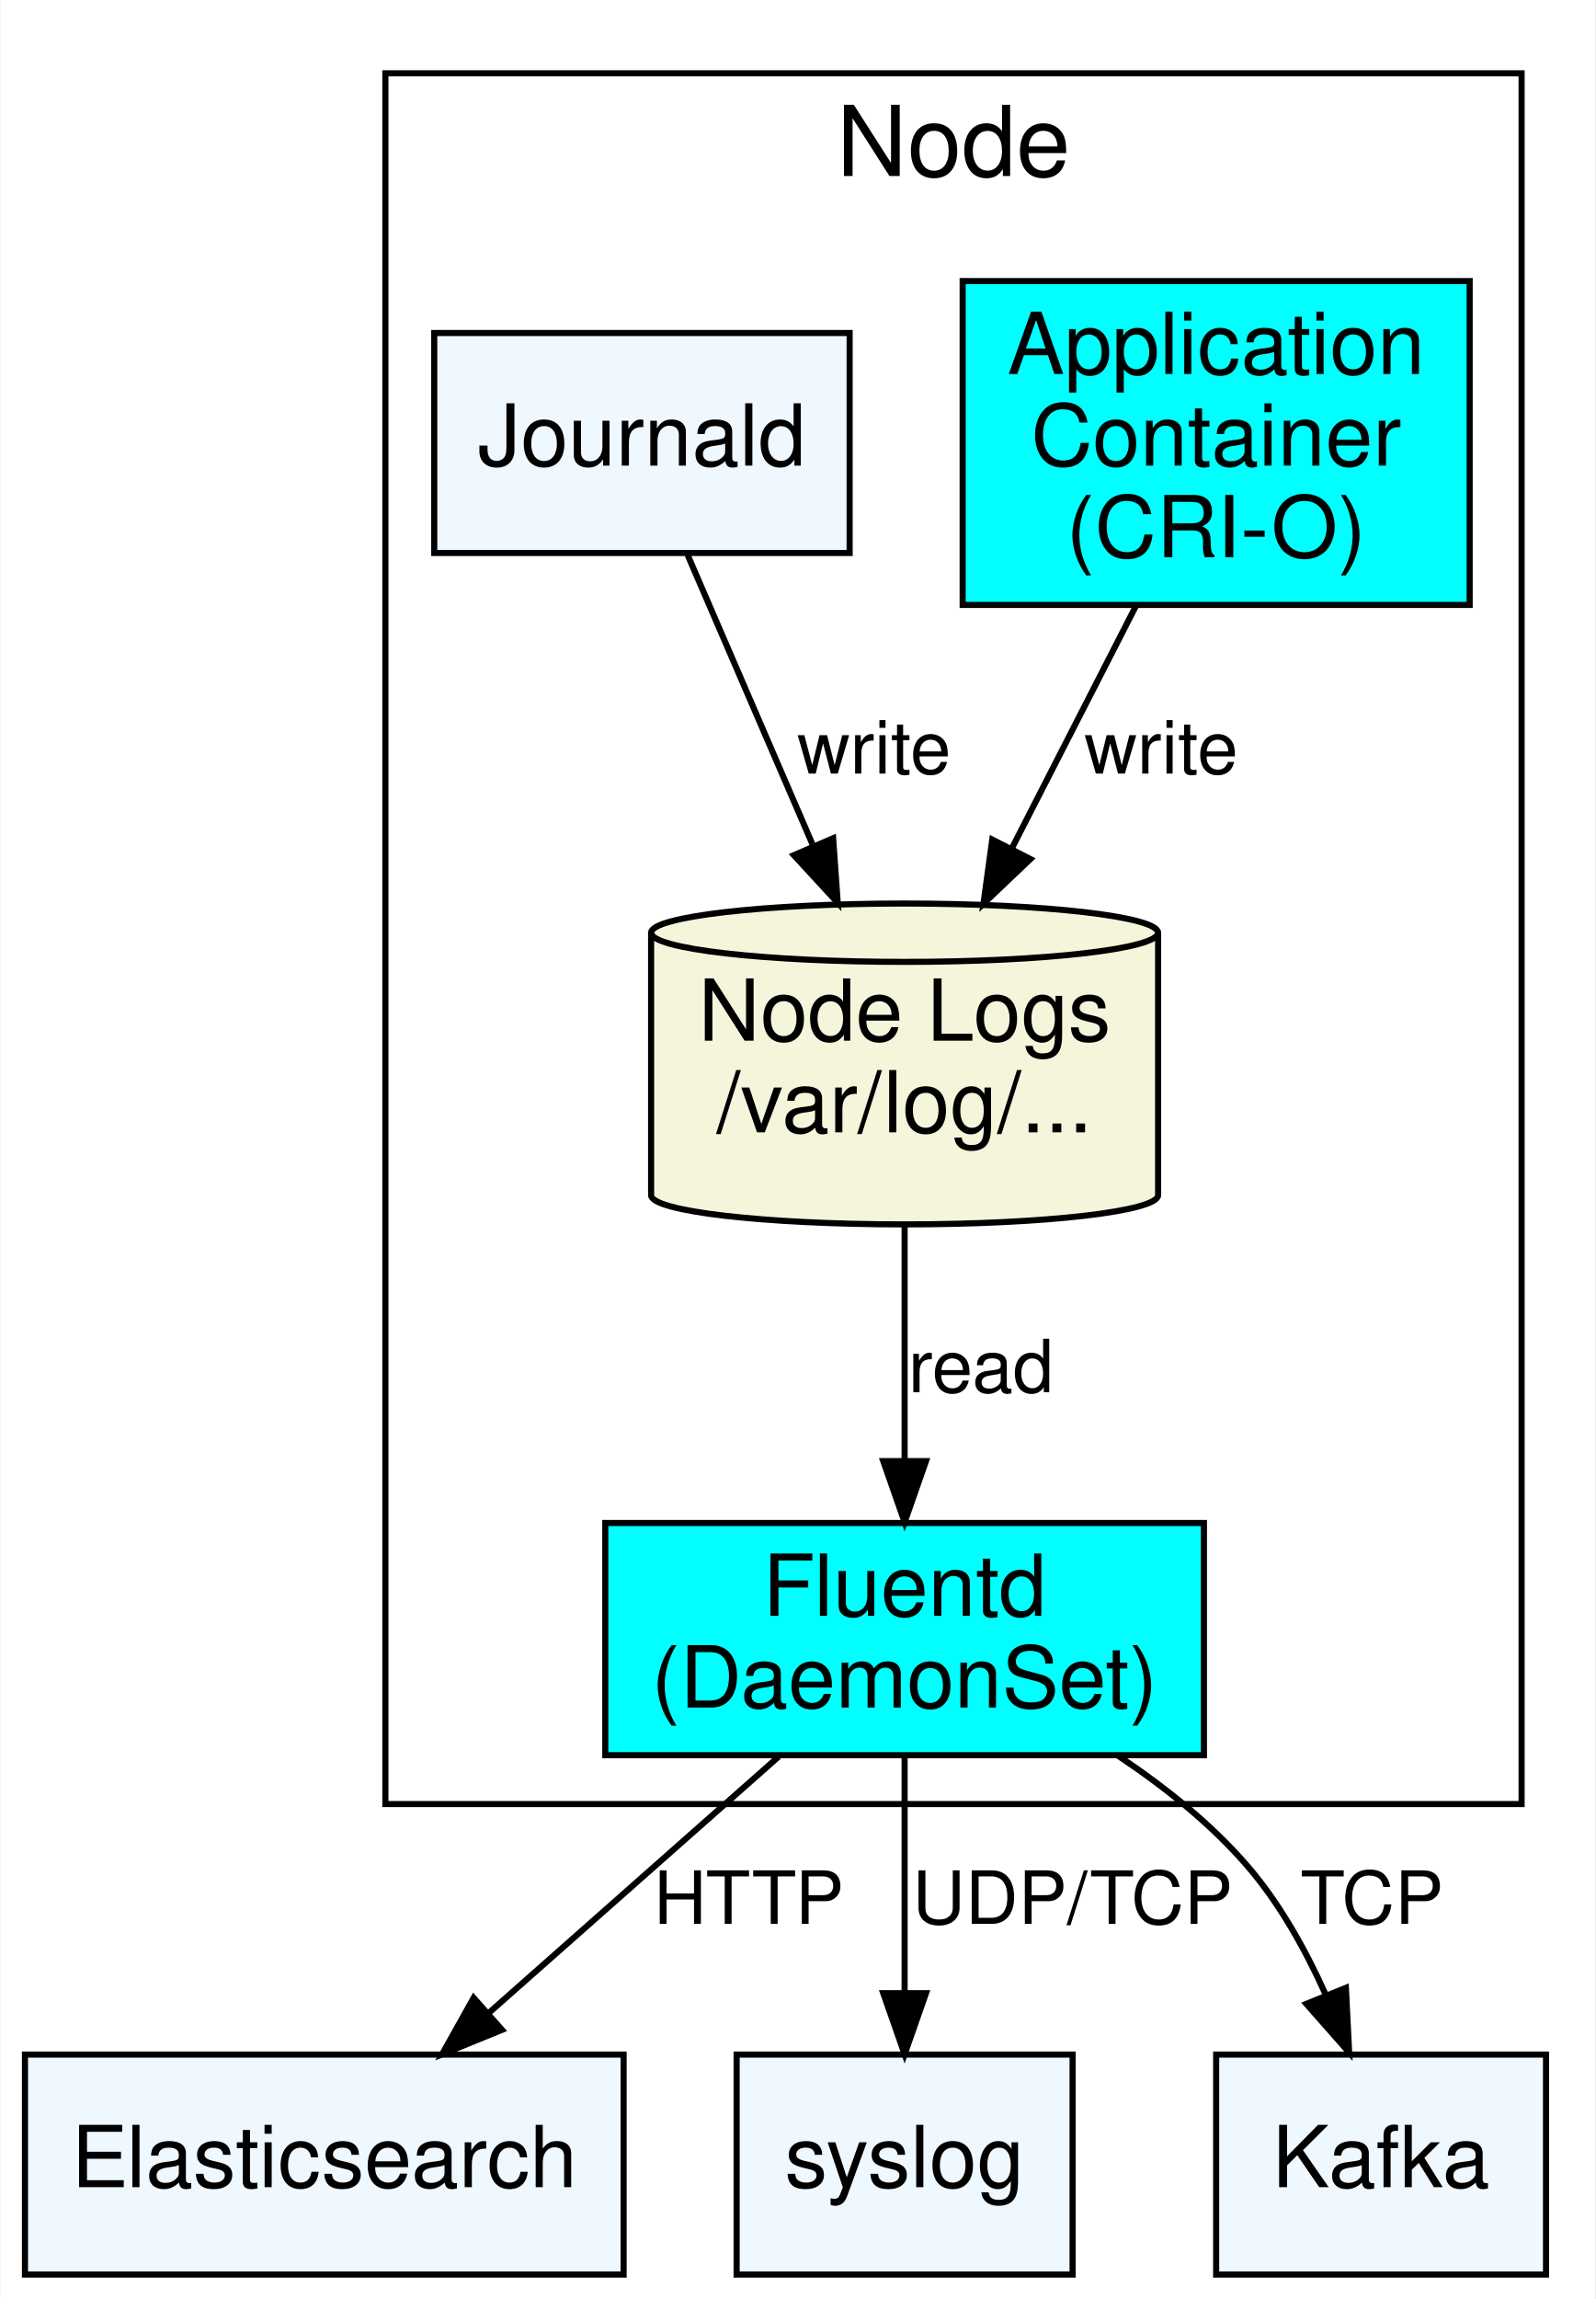
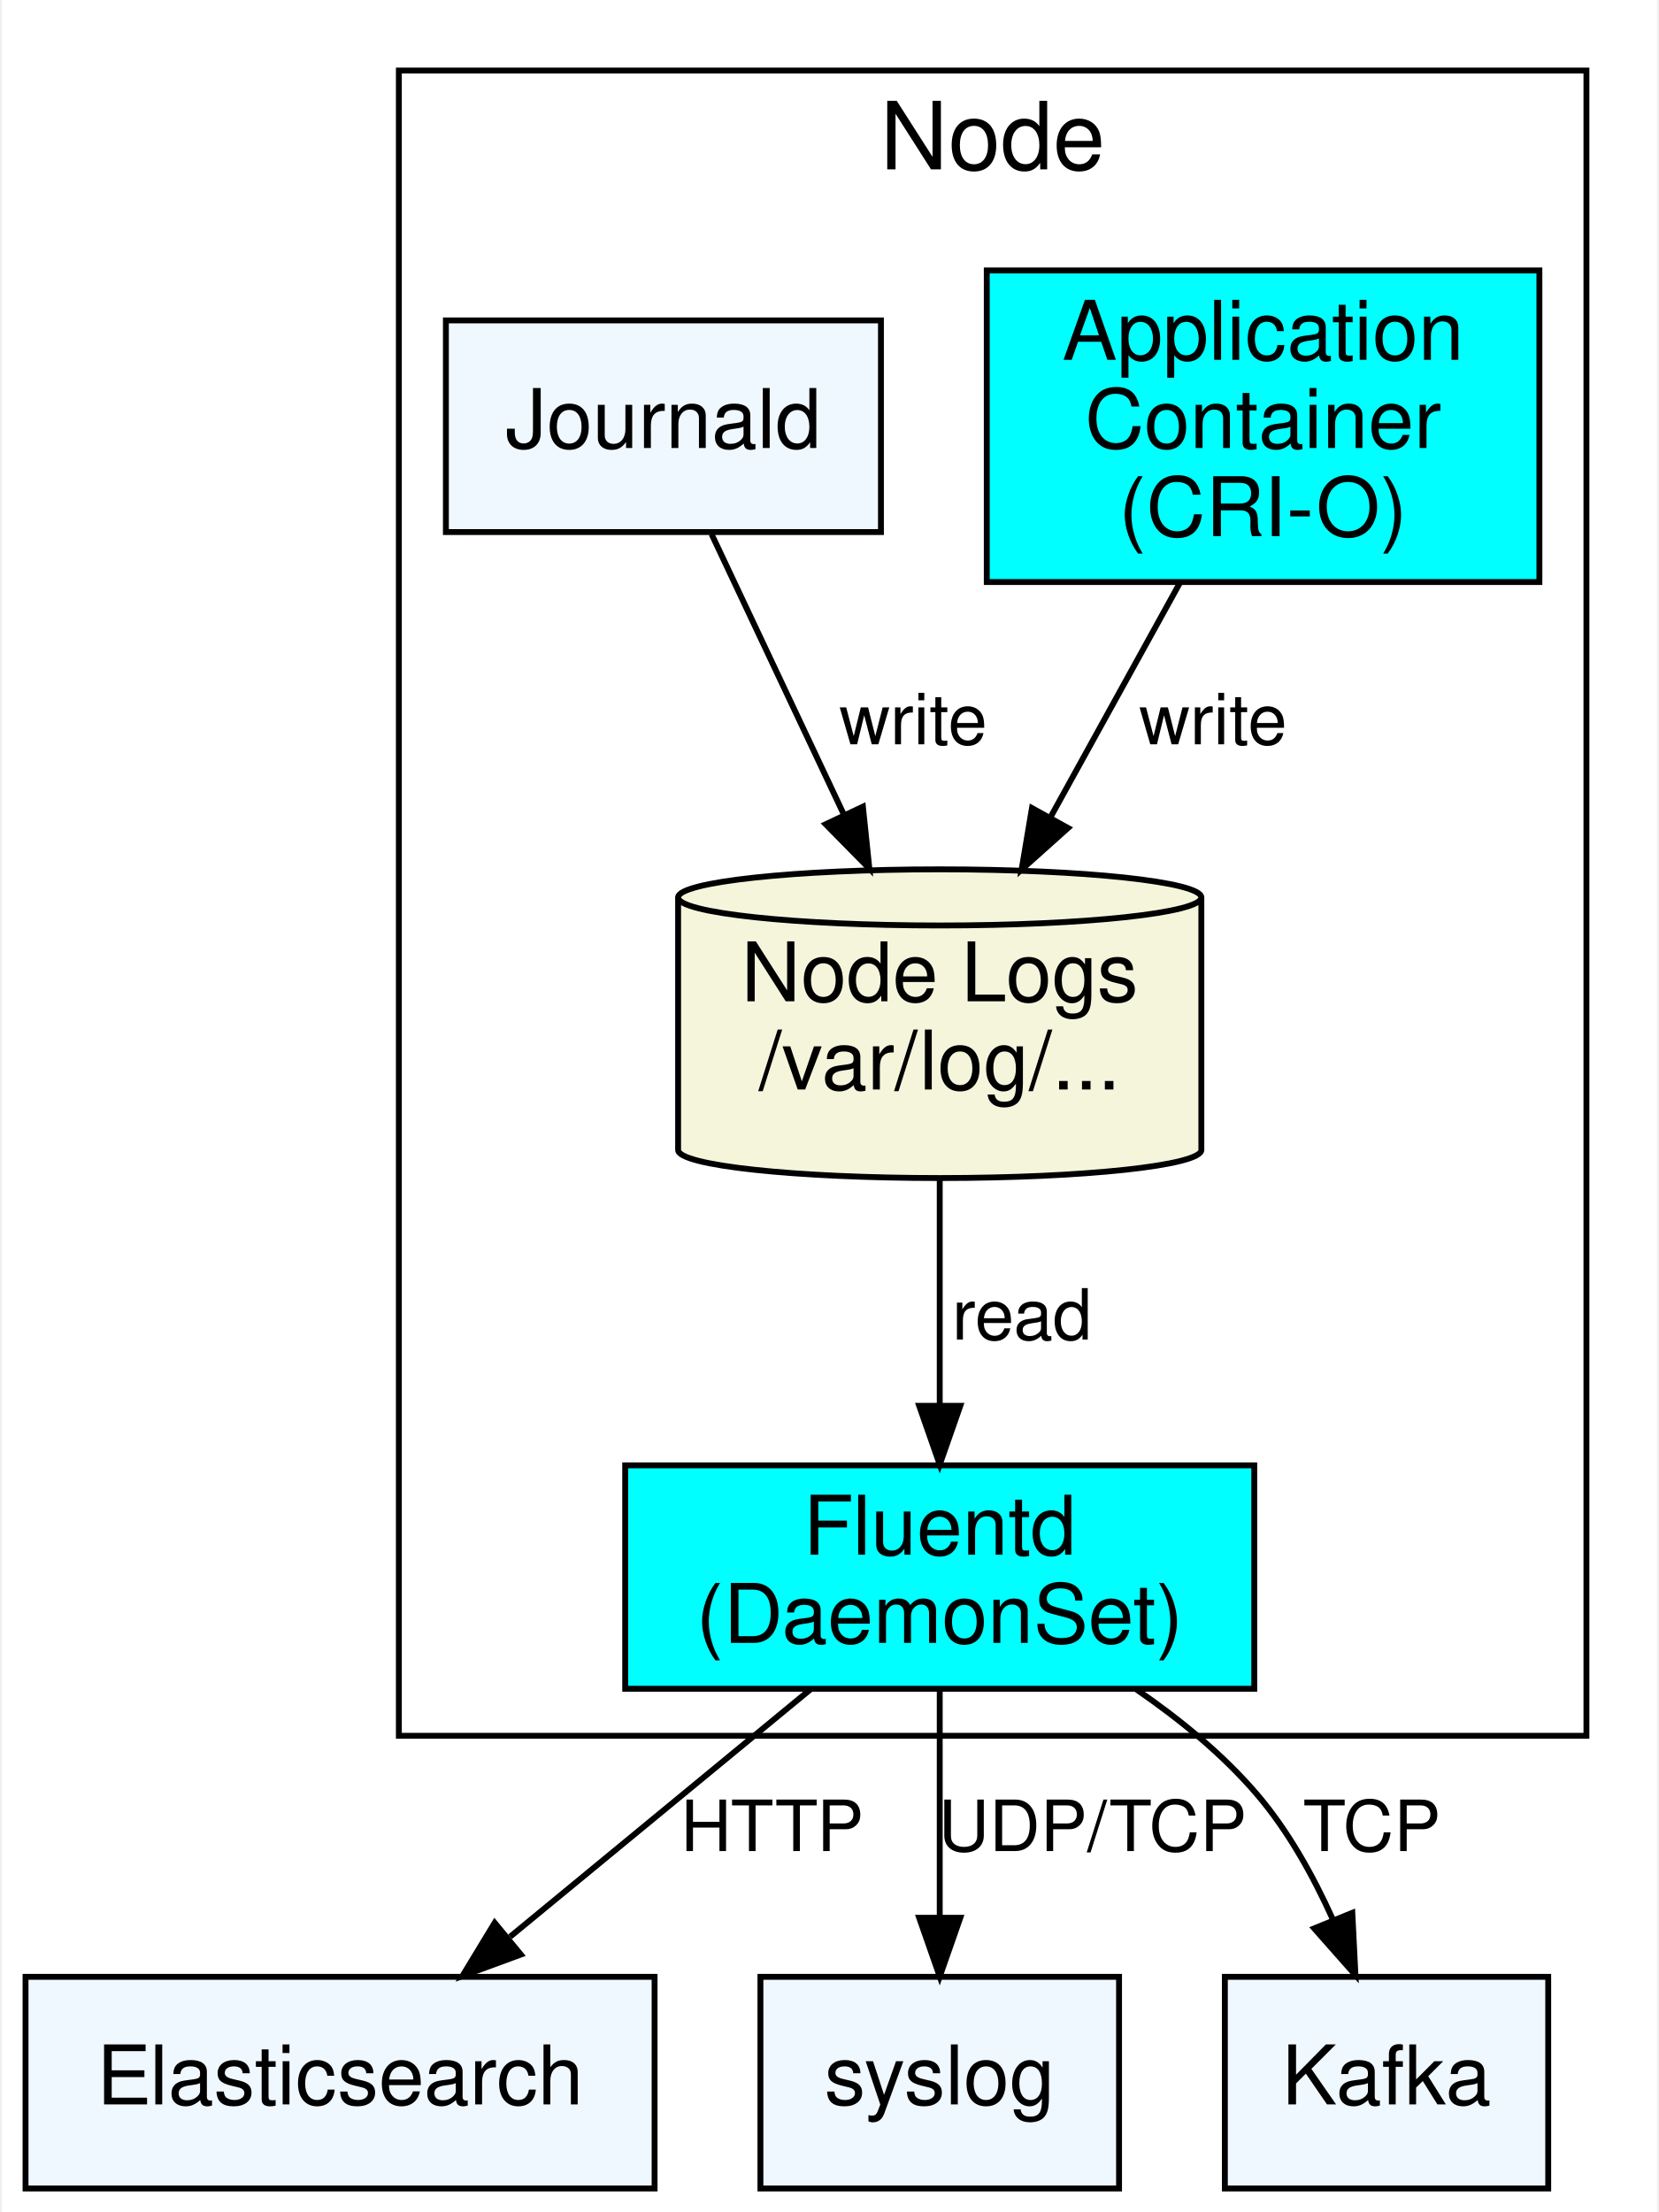
- <svg xmlns="http://www.w3.org/2000/svg" width="261pt" height="376pt" viewBox="0.00 0.00 261.00 376.25">
+ <svg xmlns="http://www.w3.org/2000/svg" width="282pt" height="376pt" viewBox="0.00 0.00 281.50 376.25">
  <g id="graph0" class="graph" transform="scale(1 1) rotate(0) translate(4 372.25)">
-     <polygon fill="white" stroke="transparent" points="-4,4 -4,-372.25 257,-372.25 257,4 -4,4" />
+     <polygon fill="white" stroke="transparent" points="-4,4 -4,-372.25 277.5,-372.25 277.5,4 -4,4" />
    <g id="clust1" class="cluster">
-       <polygon fill="none" stroke="black" points="59,-77 59,-360.25 245,-360.25 245,-77 59,-77" />
-       <text text-anchor="middle" x="152" y="-343.45" font-family="helvetica" font-size="16.00">Node</text>
+       <polygon fill="none" stroke="black" points="63.5,-77 63.5,-360.25 265.5,-360.25 265.5,-77 63.5,-77" />
+       <text text-anchor="middle" x="164.5" y="-343.45" font-family="Helvetica,sans-Serif" font-size="16.00">Node</text>
    </g>
    <g id="node1" class="node">
-       <path fill="beige" stroke="black" d="M185.5,-219.6C185.5,-222.24 166.9,-224.38 144,-224.38 121.1,-224.38 102.5,-222.24 102.5,-219.6 102.5,-219.6 102.5,-176.65 102.5,-176.65 102.5,-174.01 121.1,-171.87 144,-171.87 166.9,-171.87 185.5,-174.01 185.5,-176.65 185.5,-176.65 185.5,-219.6 185.5,-219.6" />
-       <path fill="none" stroke="black" d="M185.5,-219.6C185.5,-216.97 166.9,-214.83 144,-214.83 121.1,-214.83 102.5,-216.97 102.5,-219.6" />
-       <text text-anchor="middle" x="144" y="-201.93" font-family="helvetica" font-size="14.00">Node Logs</text>
-       <text text-anchor="middle" x="144" y="-186.93" font-family="helvetica" font-size="14.00">/var/log/...</text>
+       <path fill="beige" stroke="black" d="M200,-219.6C200,-222.24 180.05,-224.38 155.5,-224.38 130.95,-224.38 111,-222.24 111,-219.6 111,-219.6 111,-176.65 111,-176.65 111,-174.01 130.95,-171.87 155.5,-171.87 180.05,-171.87 200,-174.01 200,-176.65 200,-176.65 200,-219.6 200,-219.6" />
+       <path fill="none" stroke="black" d="M200,-219.6C200,-216.97 180.05,-214.83 155.5,-214.83 130.95,-214.83 111,-216.97 111,-219.6" />
+       <text text-anchor="middle" x="155.5" y="-201.93" font-family="Helvetica,sans-Serif" font-size="14.00">Node Logs</text>
+       <text text-anchor="middle" x="155.5" y="-186.93" font-family="Helvetica,sans-Serif" font-size="14.00">/var/log/...</text>
    </g>
    <g id="node4" class="node">
-       <polygon fill="cyan" stroke="black" points="193,-123 95,-123 95,-85 193,-85 193,-123" />
-       <text text-anchor="middle" x="144" y="-107.8" font-family="helvetica" font-size="14.00">Fluentd</text>
-       <text text-anchor="middle" x="144" y="-92.8" font-family="helvetica" font-size="14.00">(DaemonSet)</text>
+       <polygon fill="cyan" stroke="black" points="209,-123 102,-123 102,-85 209,-85 209,-123" />
+       <text text-anchor="middle" x="155.5" y="-107.8" font-family="Helvetica,sans-Serif" font-size="14.00">Fluentd</text>
+       <text text-anchor="middle" x="155.5" y="-92.8" font-family="Helvetica,sans-Serif" font-size="14.00">(DaemonSet)</text>
    </g>
    <g id="edge3" class="edge">
-       <path fill="none" stroke="black" d="M144,-171.95C144,-160 144,-145.67 144,-133.34" />
-       <polygon fill="black" stroke="black" points="147.5,-133.13 144,-123.13 140.5,-133.13 147.5,-133.13" />
-       <text text-anchor="middle" x="156.5" y="-144.4" font-family="helvetica" font-size="12.00">read</text>
+       <path fill="none" stroke="black" d="M155.5,-171.95C155.5,-160 155.5,-145.67 155.5,-133.34" />
+       <polygon fill="black" stroke="black" points="159,-133.13 155.5,-123.13 152,-133.13 159,-133.13" />
+       <text text-anchor="middle" x="169.5" y="-144.4" font-family="Helvetica,sans-Serif" font-size="12.00">read</text>
    </g>
    <g id="node2" class="node">
-       <polygon fill="cyan" stroke="black" points="236.5,-326.25 153.5,-326.25 153.5,-273.25 236.5,-273.25 236.5,-326.25" />
-       <text text-anchor="middle" x="195" y="-311.05" font-family="helvetica" font-size="14.00">Application</text>
-       <text text-anchor="middle" x="195" y="-296.05" font-family="helvetica" font-size="14.00">Container</text>
-       <text text-anchor="middle" x="195" y="-281.05" font-family="helvetica" font-size="14.00">(CRI-O)</text>
+       <polygon fill="cyan" stroke="black" points="257.5,-326.25 163.5,-326.25 163.5,-273.25 257.5,-273.25 257.5,-326.25" />
+       <text text-anchor="middle" x="210.5" y="-311.05" font-family="Helvetica,sans-Serif" font-size="14.00">Application</text>
+       <text text-anchor="middle" x="210.5" y="-296.05" font-family="Helvetica,sans-Serif" font-size="14.00">Container</text>
+       <text text-anchor="middle" x="210.5" y="-281.05" font-family="Helvetica,sans-Serif" font-size="14.00">(CRI-O)</text>
    </g>
    <g id="edge1" class="edge">
-       <path fill="none" stroke="black" d="M181.87,-273.09C175.69,-261.03 168.24,-246.48 161.59,-233.48" />
-       <polygon fill="black" stroke="black" points="164.59,-231.66 156.91,-224.35 158.35,-234.85 164.59,-231.66" />
-       <text text-anchor="middle" x="186" y="-245.65" font-family="helvetica" font-size="12.00">write</text>
+       <path fill="none" stroke="black" d="M196.34,-273.09C189.68,-261.03 181.64,-246.48 174.47,-233.48" />
+       <polygon fill="black" stroke="black" points="177.32,-231.41 169.43,-224.35 171.19,-234.8 177.32,-231.41" />
+       <text text-anchor="middle" x="202" y="-245.65" font-family="Helvetica,sans-Serif" font-size="12.00">write</text>
    </g>
    <g id="node3" class="node">
-       <polygon fill="aliceblue" stroke="black" points="135,-317.75 67,-317.75 67,-281.75 135,-281.75 135,-317.75" />
-       <text text-anchor="middle" x="101" y="-296.05" font-family="helvetica" font-size="14.00">Journald</text>
+       <polygon fill="aliceblue" stroke="black" points="145.5,-317.75 71.5,-317.75 71.5,-281.75 145.5,-281.75 145.5,-317.75" />
+       <text text-anchor="middle" x="108.5" y="-296.05" font-family="Helvetica,sans-Serif" font-size="14.00">Journald</text>
    </g>
    <g id="edge2" class="edge">
-       <path fill="none" stroke="black" d="M108.49,-281.4C114.11,-268.38 121.99,-250.12 128.9,-234.11" />
-       <polygon fill="black" stroke="black" points="132.3,-235.07 133.05,-224.5 125.87,-232.29 132.3,-235.07" />
-       <text text-anchor="middle" x="139" y="-245.65" font-family="helvetica" font-size="12.00">write</text>
+       <path fill="none" stroke="black" d="M116.69,-281.4C122.89,-268.25 131.61,-249.77 139.21,-233.66" />
+       <polygon fill="black" stroke="black" points="142.43,-235.04 143.53,-224.5 136.1,-232.05 142.43,-235.04" />
+       <text text-anchor="middle" x="151" y="-245.65" font-family="Helvetica,sans-Serif" font-size="12.00">write</text>
    </g>
    <g id="node5" class="node">
-       <polygon fill="aliceblue" stroke="black" points="98,-36 0,-36 0,0 98,0 98,-36" />
-       <text text-anchor="middle" x="49" y="-14.3" font-family="helvetica" font-size="14.00">Elasticsearch</text>
+       <polygon fill="aliceblue" stroke="black" points="107,-36 0,-36 0,0 107,0 107,-36" />
+       <text text-anchor="middle" x="53.5" y="-14.3" font-family="Helvetica,sans-Serif" font-size="14.00">Elasticsearch</text>
    </g>
    <g id="edge4" class="edge">
-       <path fill="none" stroke="black" d="M123.39,-84.77C109.45,-72.45 90.9,-56.05 75.81,-42.71" />
-       <polygon fill="black" stroke="black" points="78.09,-40.05 68.28,-36.05 73.45,-45.29 78.09,-40.05" />
-       <text text-anchor="middle" x="118.5" y="-57.4" font-family="helvetica" font-size="12.00">HTTP</text>
+       <path fill="none" stroke="black" d="M133.62,-84.98C118.66,-72.66 98.69,-56.21 82.42,-42.82" />
+       <polygon fill="black" stroke="black" points="84.25,-39.79 74.3,-36.13 79.8,-45.19 84.25,-39.79" />
+       <text text-anchor="middle" x="127" y="-57.4" font-family="Helvetica,sans-Serif" font-size="12.00">HTTP</text>
    </g>
    <g id="node6" class="node">
-       <polygon fill="aliceblue" stroke="black" points="171.5,-36 116.5,-36 116.5,0 171.5,0 171.5,-36" />
-       <text text-anchor="middle" x="144" y="-14.3" font-family="helvetica" font-size="14.00">syslog</text>
+       <polygon fill="aliceblue" stroke="black" points="186,-36 125,-36 125,0 186,0 186,-36" />
+       <text text-anchor="middle" x="155.5" y="-14.3" font-family="Helvetica,sans-Serif" font-size="14.00">syslog</text>
    </g>
    <g id="edge5" class="edge">
-       <path fill="none" stroke="black" d="M144,-84.77C144,-73.46 144,-58.73 144,-46.07" />
-       <polygon fill="black" stroke="black" points="147.5,-46.05 144,-36.05 140.5,-46.05 147.5,-46.05" />
-       <text text-anchor="middle" x="171.5" y="-57.4" font-family="helvetica" font-size="12.00">UDP/TCP</text>
+       <path fill="none" stroke="black" d="M155.5,-84.77C155.5,-73.46 155.5,-58.73 155.5,-46.07" />
+       <polygon fill="black" stroke="black" points="159,-46.05 155.5,-36.05 152,-46.05 159,-46.05" />
+       <text text-anchor="middle" x="181.5" y="-57.4" font-family="Helvetica,sans-Serif" font-size="12.00">UDP/TCP</text>
    </g>
    <g id="node7" class="node">
-       <polygon fill="aliceblue" stroke="black" points="249,-36 195,-36 195,0 249,0 249,-36" />
-       <text text-anchor="middle" x="222" y="-14.3" font-family="helvetica" font-size="14.00">Kafka</text>
+       <polygon fill="aliceblue" stroke="black" points="259,-36 204,-36 204,0 259,0 259,-36" />
+       <text text-anchor="middle" x="231.5" y="-14.3" font-family="Helvetica,sans-Serif" font-size="14.00">Kafka</text>
    </g>
    <g id="edge6" class="edge">
-       <path fill="none" stroke="black" d="M179,-84.87C186.59,-79.81 194.09,-73.81 200,-67 205.29,-60.91 209.54,-53.33 212.84,-46.01" />
-       <polygon fill="black" stroke="black" points="216.24,-46.93 216.77,-36.35 209.76,-44.3 216.24,-46.93" />
-       <text text-anchor="middle" x="220.5" y="-57.4" font-family="helvetica" font-size="12.00">TCP</text>
+       <path fill="none" stroke="black" d="M188.96,-84.88C196.37,-79.79 203.72,-73.77 209.5,-67 214.74,-60.86 218.97,-53.27 222.28,-45.95" />
+       <polygon fill="black" stroke="black" points="225.68,-46.89 226.21,-36.3 219.19,-44.24 225.68,-46.89" />
+       <text text-anchor="middle" x="229" y="-57.4" font-family="Helvetica,sans-Serif" font-size="12.00">TCP</text>
    </g>
  </g>
</svg>
